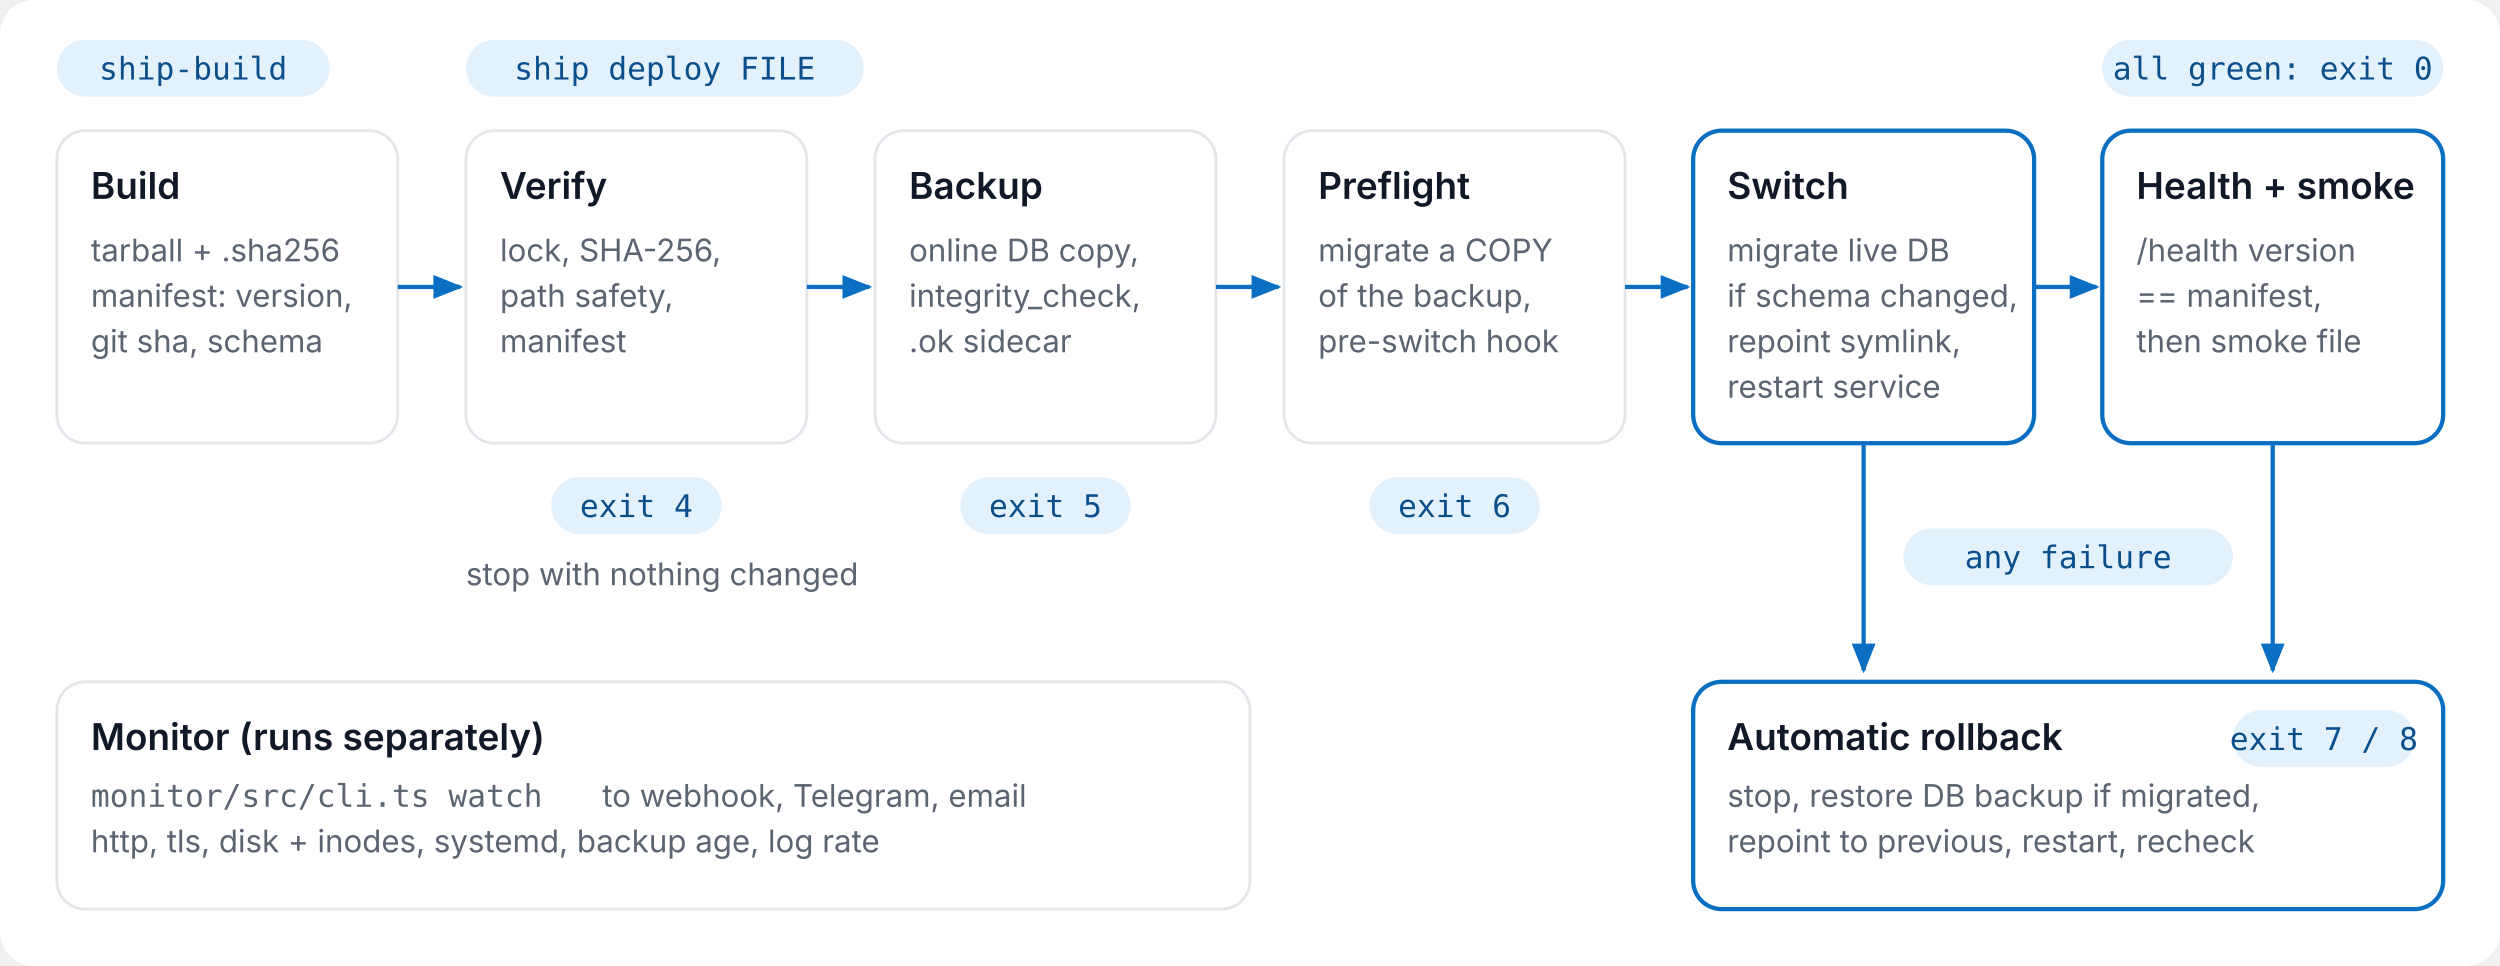
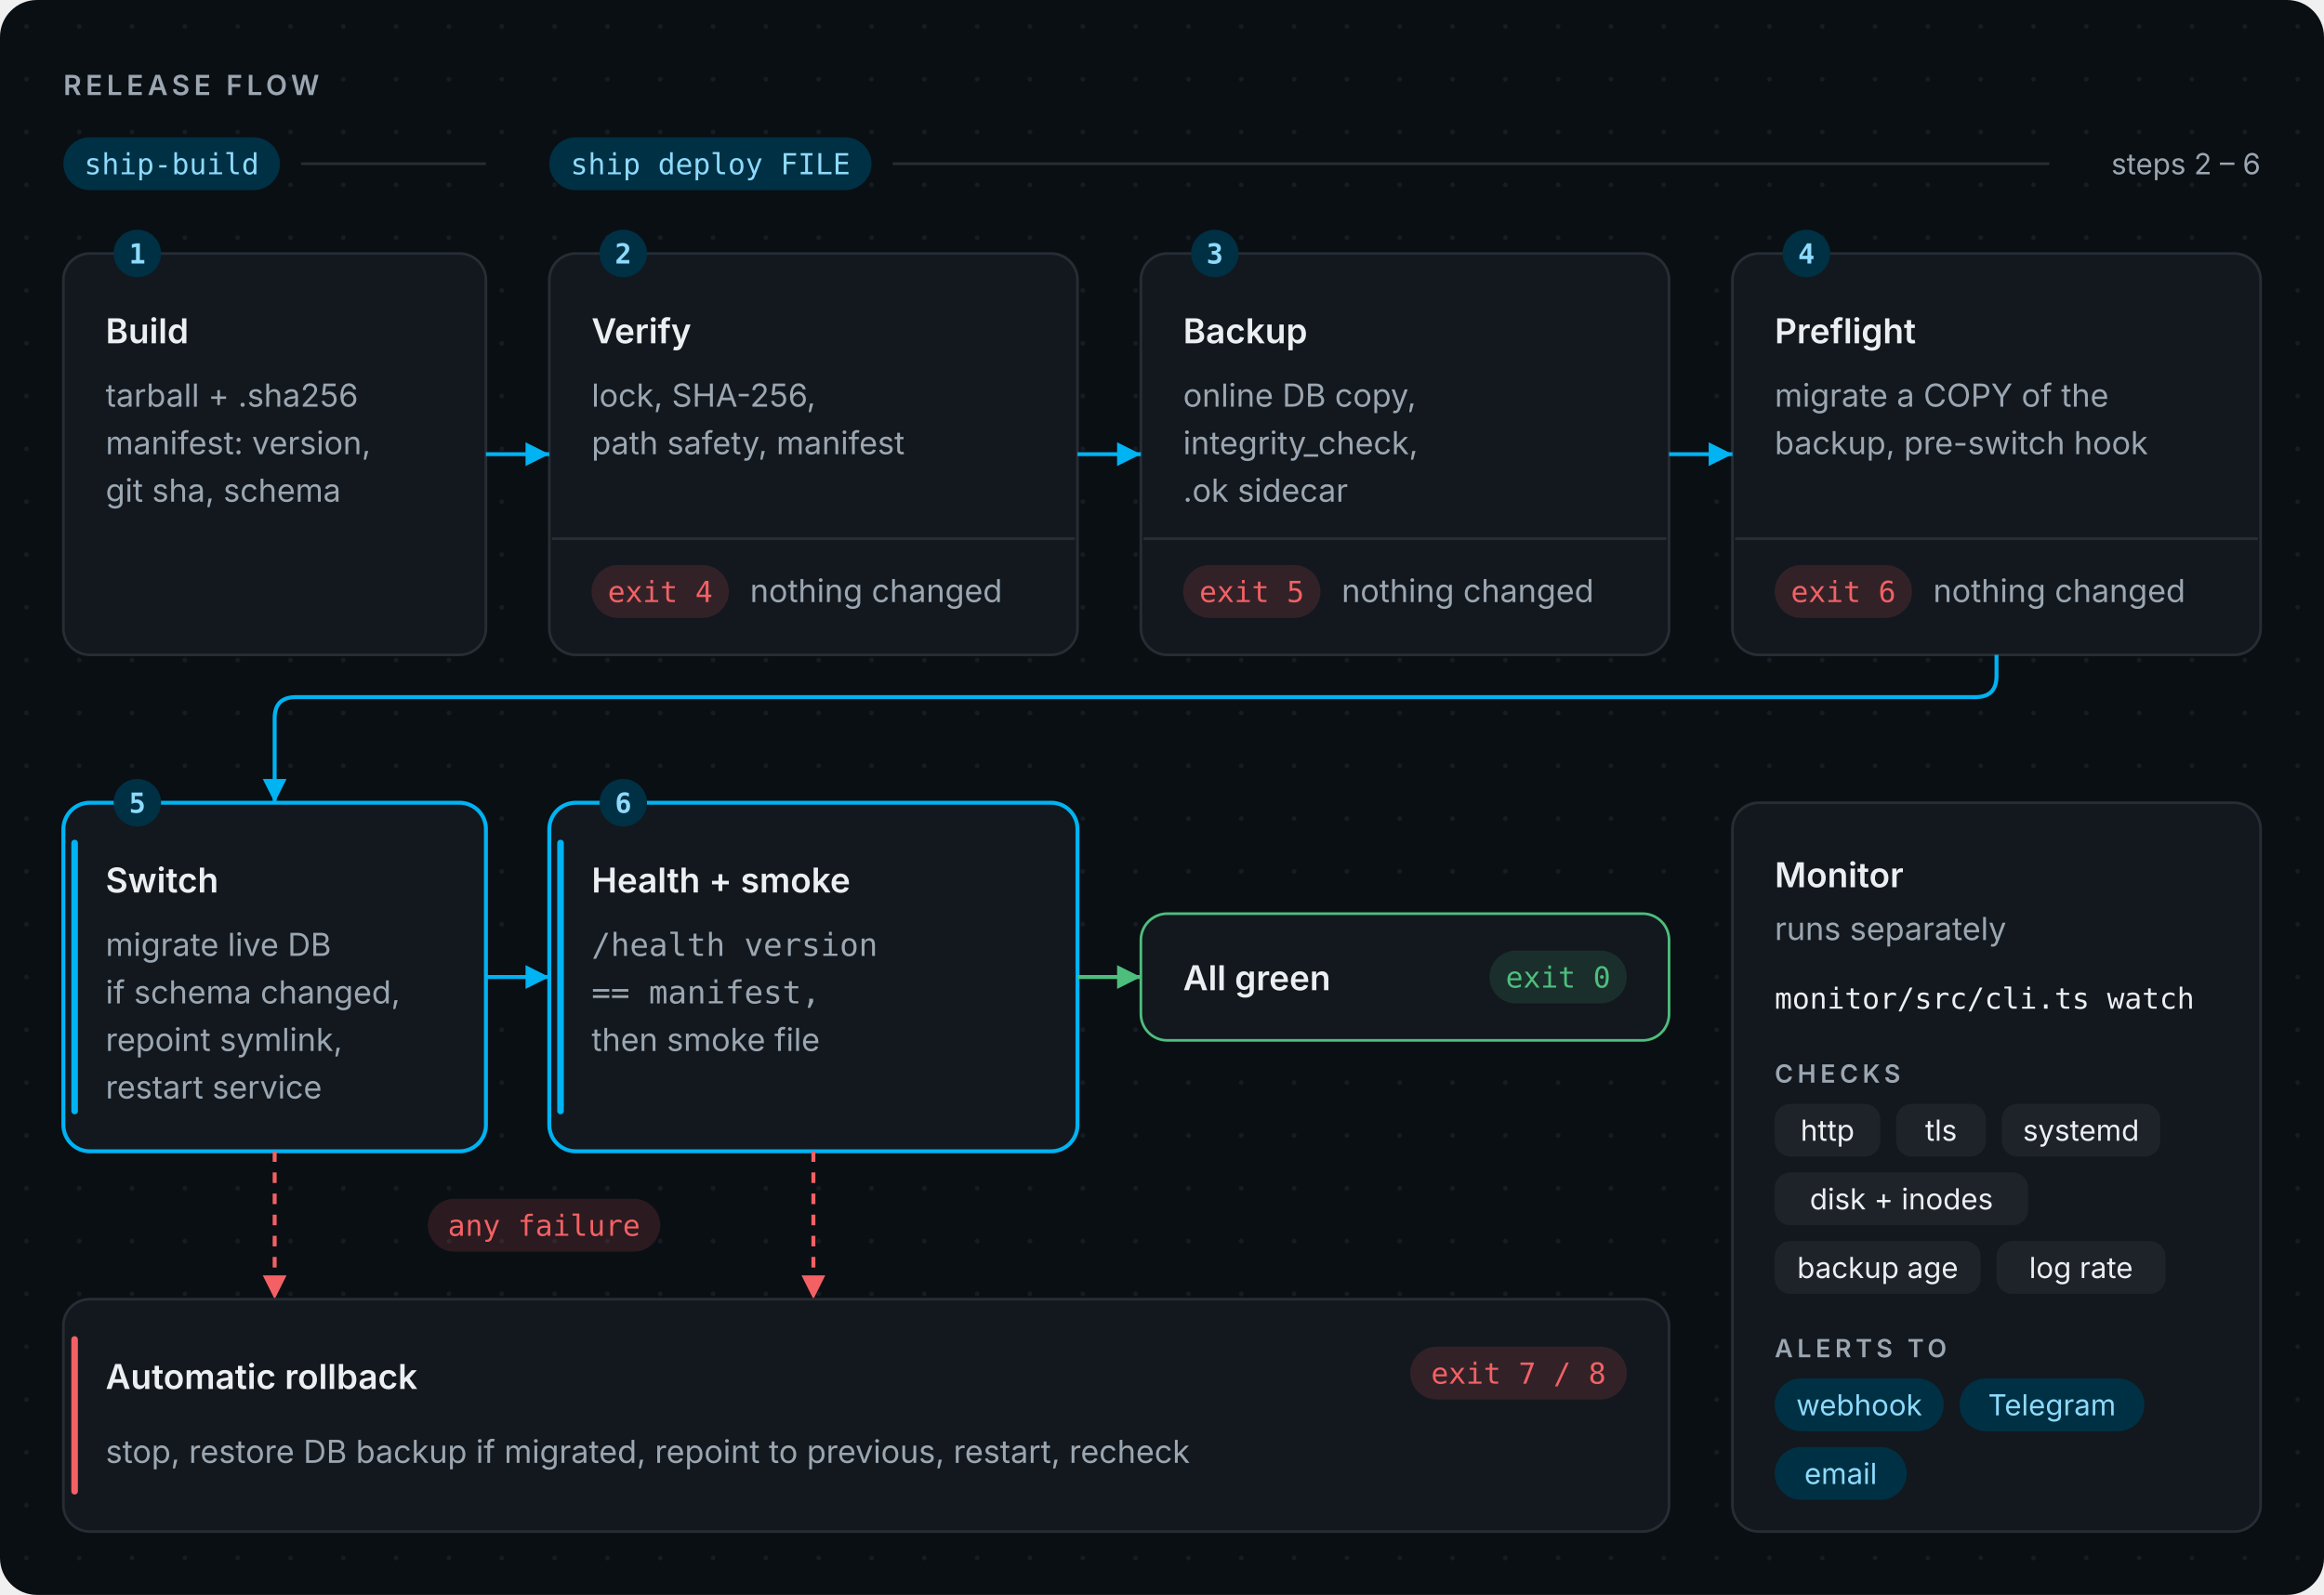
- <svg xmlns="http://www.w3.org/2000/svg" viewBox="0 0 880 340" width="880" height="340" role="img" aria-labelledby="t d" font-family="Inter Tight, Inter, Segoe UI, Helvetica, Arial, sans-serif">
+ <svg xmlns="http://www.w3.org/2000/svg" viewBox="0 0 880 604" width="880" height="604" role="img" aria-labelledby="t d">
  <defs>
-     <marker id="ah" viewBox="0 0 10 10" refX="9" refY="5" markerWidth="7" markerHeight="7" orient="auto-start-reverse">
-       <path d="M0,1 L10,5 L0,9 z" fill="#0a6fc2" />
+     <pattern id="dots" width="20" height="20" patternUnits="userSpaceOnUse">
+       <circle cx="10" cy="10" r="0.9" fill="#161c23" />
+     </pattern>
+     <marker id="ah" viewBox="0 0 10 10" refX="10" refY="5" markerWidth="6" markerHeight="6" orient="auto-start-reverse">
+       <path d="M0,0 L10,5 L0,10 z" fill="#00b3f2" />
+     </marker>
+     <marker id="ah-ok" viewBox="0 0 10 10" refX="10" refY="5" markerWidth="6" markerHeight="6" orient="auto-start-reverse">
+       <path d="M0,0 L10,5 L0,10 z" fill="#4ebe7d" />
+     </marker>
+     <marker id="ah-bad" viewBox="0 0 10 10" refX="10" refY="5" markerWidth="6" markerHeight="6" orient="auto-start-reverse">
+       <path d="M0,0 L10,5 L0,10 z" fill="#f36164" />
    </marker>
    <style>
-       .card { fill:#ffffff; stroke:#e3e6ea; stroke-width:1; }
-       .key { fill:#ffffff; stroke:#0a6fc2; stroke-width:1.5; }
-       .h { font-size:13px; font-weight:600; fill:#111827; }
-       .s { font-size:11px; fill:#5b6470; }
-       .pill { fill:#e3f1fd; }
-       .pt { font-size:11px; fill:#0b4f8a; font-family:JetBrains Mono, ui-monospace, Consolas, monospace; }
-       .mono { font-family:JetBrains Mono, ui-monospace, Consolas, monospace; }
-       .arrow { stroke:#0a6fc2; stroke-width:1.5; fill:none; marker-end:url(#ah); }
+       text { font-family: 'Inter Tight', Inter, 'Segoe UI', Helvetica, Arial, sans-serif; }
+       .mono, .pt, .bn { font-family: 'JetBrains Mono', ui-monospace, Consolas, monospace; }
+       .cap { font-size: 10.5px; font-weight: 600; letter-spacing: 1.6px; fill: #9ba6b1; }
+       .h { font-size: 13px; font-weight: 600; fill: #eceff2; }
+       .s { font-size: 12px; fill: #9ba6b1; }
+       .mono { font-size: 12px; fill: #9ba6b1; }
+       .note { font-size: 11px; fill: #9ba6b1; }
+       .card { fill: #12181e; stroke: #272d34; stroke-width: 1; }
+       .key { fill: #12181e; stroke: #00b3f2; stroke-width: 1.5; }
+       .rule { stroke: #272d34; stroke-width: 1; }
+       .pill { fill: #003044; }
+       .pt { font-size: 11px; fill: #8ddafc; }
+       .chip { fill: #1e232a; }
+       .ct { font-size: 11px; fill: #eceff2; }
+       .bad { fill: #f36164; fill-opacity: 0.14; }
+       .badt { font-size: 11px; fill: #f36164; }
+       .ok { fill: #4ebe7d; fill-opacity: 0.14; }
+       .okt { font-size: 11px; fill: #4ebe7d; }
+       .badge { fill: #003044; }
+       .bn { font-size: 10.5px; font-weight: 600; fill: #8ddafc; }
+       .arrow { fill: none; stroke: #00b3f2; stroke-width: 1.5; stroke-linejoin: round; marker-end: url(#ah); }
+       .arrow-ok { fill: none; stroke: #4ebe7d; stroke-width: 1.5; stroke-linejoin: round; marker-end: url(#ah-ok); }
+       .arrow-bad { fill: none; stroke: #f36164; stroke-width: 1.5; stroke-dasharray: 4 4; stroke-linejoin: round; marker-end: url(#ah-bad); }
    </style>
  </defs>
-   <rect width="880" height="340" rx="12" fill="#ffffff" />
-   <rect class="pill" x="20" y="14" width="96" height="20" rx="10" />
-   <text class="pt" x="68" y="28" text-anchor="middle">ship-build</text>
-   <rect class="pill" x="164" y="14" width="140" height="20" rx="10" />
-   <text class="pt" x="234" y="28" text-anchor="middle">ship deploy FILE</text>
-   <rect class="pill" x="740" y="14" width="120" height="20" rx="10" />
-   <text class="pt" x="800" y="28" text-anchor="middle">all green: exit 0</text>
-   <rect class="card" x="20" y="46" width="120" height="110" rx="10" />
-   <text class="h" x="32" y="70">Build</text>
-   <text class="s" x="32" y="92">tarball + .sha256</text>
-   <text class="s" x="32" y="108">manifest: version,</text>
-   <text class="s" x="32" y="124">git sha, schema</text>
-   <rect class="card" x="164" y="46" width="120" height="110" rx="10" />
-   <text class="h" x="176" y="70">Verify</text>
-   <text class="s" x="176" y="92">lock, SHA-256,</text>
-   <text class="s" x="176" y="108">path safety,</text>
-   <text class="s" x="176" y="124">manifest</text>
-   <rect class="card" x="308" y="46" width="120" height="110" rx="10" />
-   <text class="h" x="320" y="70">Backup</text>
-   <text class="s" x="320" y="92">online DB copy,</text>
-   <text class="s" x="320" y="108">integrity_check,</text>
-   <text class="s" x="320" y="124">.ok sidecar</text>
-   <rect class="card" x="452" y="46" width="120" height="110" rx="10" />
-   <text class="h" x="464" y="70">Preflight</text>
-   <text class="s" x="464" y="92">migrate a COPY</text>
-   <text class="s" x="464" y="108">of the backup,</text>
-   <text class="s" x="464" y="124">pre-switch hook</text>
-   <rect class="key" x="596" y="46" width="120" height="110" rx="10" />
-   <text class="h" x="608" y="70">Switch</text>
-   <text class="s" x="608" y="92">migrate live DB</text>
-   <text class="s" x="608" y="108">if schema changed,</text>
-   <text class="s" x="608" y="124">repoint symlink,</text>
-   <text class="s" x="608" y="140">restart service</text>
-   <rect class="key" x="740" y="46" width="120" height="110" rx="10" />
-   <text class="h" x="752" y="70">Health + smoke</text>
-   <text class="s" x="752" y="92">/health version</text>
-   <text class="s" x="752" y="108">== manifest,</text>
-   <text class="s" x="752" y="124">then smoke file</text>
-   <path class="arrow" d="M140,101 L162,101" />
-   <path class="arrow" d="M284,101 L306,101" />
-   <path class="arrow" d="M428,101 L450,101" />
-   <path class="arrow" d="M572,101 L594,101" />
-   <path class="arrow" d="M716,101 L738,101" />
-   <rect class="pill" x="194" y="168" width="60" height="20" rx="10" />
-   <text class="pt" x="224" y="182" text-anchor="middle">exit 4</text>
-   <rect class="pill" x="338" y="168" width="60" height="20" rx="10" />
-   <text class="pt" x="368" y="182" text-anchor="middle">exit 5</text>
-   <rect class="pill" x="482" y="168" width="60" height="20" rx="10" />
-   <text class="pt" x="512" y="182" text-anchor="middle">exit 6</text>
-   <text class="s" x="164" y="206">stop with nothing changed</text>
-   <path class="arrow" d="M656,156 L656,236" />
-   <path class="arrow" d="M800,156 L800,236" />
-   <rect class="pill" x="670" y="186" width="116" height="20" rx="10" />
-   <text class="pt" x="728" y="200" text-anchor="middle">any failure</text>
-   <rect class="key" x="596" y="240" width="264" height="80" rx="10" />
-   <text class="h" x="608" y="264">Automatic rollback</text>
-   <text class="s" x="608" y="284">stop, restore DB backup if migrated,</text>
-   <text class="s" x="608" y="300">repoint to previous, restart, recheck</text>
-   <rect class="pill" x="786" y="250" width="64" height="20" rx="10" />
-   <text class="pt" x="818" y="264" text-anchor="middle">exit 7 / 8</text>
-   <rect class="card" x="20" y="240" width="420" height="80" rx="10" />
-   <text class="h" x="32" y="264">Monitor (runs separately)</text>
-   <text class="s mono" x="32" y="284">monitor/src/cli.ts watch</text>
-   <text class="s" x="32" y="300">http, tls, disk + inodes, systemd, backup age, log rate</text>
-   <text class="s" x="212" y="284">to webhook, Telegram, email</text>
+   <rect width="880" height="604" rx="14" fill="#0a0f14" />
+   <rect width="880" height="604" rx="14" fill="url(#dots)" />
+   <text class="cap" x="24" y="36">RELEASE FLOW</text>
+   <rect class="pill" x="24" y="52" width="82" height="20" rx="10" />
+   <text class="pt" x="65" y="66" text-anchor="middle">ship-build</text>
+   <line class="rule" x1="114" y1="62" x2="184" y2="62" />
+   <rect class="pill" x="208" y="52" width="122" height="20" rx="10" />
+   <text class="pt" x="269" y="66" text-anchor="middle">ship deploy FILE</text>
+   <line class="rule" x1="338" y1="62" x2="776" y2="62" />
+   <text class="note" x="856" y="66" text-anchor="end">steps 2 – 6</text>
+   <rect class="card" x="24" y="96" width="160" height="152" rx="10" />
+   <text class="h" x="40" y="130">Build</text>
+   <text class="s" x="40" y="154">tarball + .sha256</text>
+   <text class="s" x="40" y="172">manifest: version,</text>
+   <text class="s" x="40" y="190">git sha, schema</text>
+   <rect class="card" x="208" y="96" width="200" height="152" rx="10" />
+   <text class="h" x="224" y="130">Verify</text>
+   <text class="s" x="224" y="154">lock, SHA-256,</text>
+   <text class="s" x="224" y="172">path safety, manifest</text>
+   <line class="rule" x1="209" y1="204" x2="407" y2="204" />
+   <rect class="bad" x="224" y="214" width="52" height="20" rx="10" />
+   <text class="badt mono" x="250" y="228" text-anchor="middle">exit 4</text>
+   <text class="s" x="284" y="228">nothing changed</text>
+   <rect class="card" x="432" y="96" width="200" height="152" rx="10" />
+   <text class="h" x="448" y="130">Backup</text>
+   <text class="s" x="448" y="154">online DB copy,</text>
+   <text class="s" x="448" y="172">integrity_check,</text>
+   <text class="s" x="448" y="190">.ok sidecar</text>
+   <line class="rule" x1="433" y1="204" x2="631" y2="204" />
+   <rect class="bad" x="448" y="214" width="52" height="20" rx="10" />
+   <text class="badt mono" x="474" y="228" text-anchor="middle">exit 5</text>
+   <text class="s" x="508" y="228">nothing changed</text>
+   <rect class="card" x="656" y="96" width="200" height="152" rx="10" />
+   <text class="h" x="672" y="130">Preflight</text>
+   <text class="s" x="672" y="154">migrate a COPY of the</text>
+   <text class="s" x="672" y="172">backup, pre-switch hook</text>
+   <line class="rule" x1="657" y1="204" x2="855" y2="204" />
+   <rect class="bad" x="672" y="214" width="52" height="20" rx="10" />
+   <text class="badt mono" x="698" y="228" text-anchor="middle">exit 6</text>
+   <text class="s" x="732" y="228">nothing changed</text>
+   <path class="arrow" d="M184,172 H208" />
+   <path class="arrow" d="M408,172 H432" />
+   <path class="arrow" d="M632,172 H656" />
+   <path class="arrow" d="M756,248 V256 Q756,264 748,264 H112 Q104,264 104,272 V304" />
+   <rect class="key" x="24" y="304" width="160" height="132" rx="10" />
+   <rect x="27" y="318" width="2.5" height="104" rx="1.25" fill="#00b3f2" />
+   <text class="h" x="40" y="338">Switch</text>
+   <text class="s" x="40" y="362">migrate live DB</text>
+   <text class="s" x="40" y="380">if schema changed,</text>
+   <text class="s" x="40" y="398">repoint symlink,</text>
+   <text class="s" x="40" y="416">restart service</text>
+   <rect class="key" x="208" y="304" width="200" height="132" rx="10" />
+   <rect x="211" y="318" width="2.5" height="104" rx="1.25" fill="#00b3f2" />
+   <text class="h" x="224" y="338">Health + smoke</text>
+   <text class="mono" x="224" y="362">/health version</text>
+   <text class="mono" x="224" y="380">== manifest,</text>
+   <text class="s" x="224" y="398">then smoke file</text>
+   <rect class="card" x="432" y="346" width="200" height="48" rx="10" style="stroke:#4ebe7d" />
+   <text class="h" x="448" y="375">All green</text>
+   <rect class="ok" x="564" y="360" width="52" height="20" rx="10" />
+   <text class="okt mono" x="590" y="374" text-anchor="middle">exit 0</text>
+   <path class="arrow" d="M184,370 H208" />
+   <path class="arrow-ok" d="M408,370 H432" />
+   <path class="arrow-bad" d="M104,436 V492" />
+   <path class="arrow-bad" d="M308,436 V492" />
+   <rect class="bad" x="162" y="454" width="88" height="20" rx="10" />
+   <text class="badt mono" x="206" y="468" text-anchor="middle">any failure</text>
+   <rect class="card" x="24" y="492" width="608" height="88" rx="10" />
+   <rect x="27" y="506" width="2.5" height="60" rx="1.25" fill="#f36164" />
+   <text class="h" x="40" y="526">Automatic rollback</text>
+   <rect class="bad" x="534" y="510" width="82" height="20" rx="10" />
+   <text class="badt mono" x="575" y="524" text-anchor="middle">exit 7 / 8</text>
+   <text class="s" x="40" y="554">stop, restore DB backup if migrated, repoint to previous, restart, recheck</text>
+   <rect class="card" x="656" y="304" width="200" height="276" rx="10" />
+   <text class="h" x="672" y="336">Monitor</text>
+   <text class="s" x="672" y="356">runs separately</text>
+   <text class="mono" x="672" y="382" style="font-size:11px;fill:#eceff2">monitor/src/cli.ts watch</text>
+   <text class="cap" x="672" y="410" style="font-size:9.5px">CHECKS</text>
+   <rect class="chip" x="672" y="418" width="40" height="20" rx="6" />
+   <text class="ct" x="692" y="432" text-anchor="middle">http</text>
+   <rect class="chip" x="718" y="418" width="34" height="20" rx="6" />
+   <text class="ct" x="735" y="432" text-anchor="middle">tls</text>
+   <rect class="chip" x="758" y="418" width="60" height="20" rx="6" />
+   <text class="ct" x="788" y="432" text-anchor="middle">systemd</text>
+   <rect class="chip" x="672" y="444" width="96" height="20" rx="6" />
+   <text class="ct" x="720" y="458" text-anchor="middle">disk + inodes</text>
+   <rect class="chip" x="672" y="470" width="78" height="20" rx="6" />
+   <text class="ct" x="711" y="484" text-anchor="middle">backup age</text>
+   <rect class="chip" x="756" y="470" width="64" height="20" rx="6" />
+   <text class="ct" x="788" y="484" text-anchor="middle">log rate</text>
+   <text class="cap" x="672" y="514" style="font-size:9.5px">ALERTS TO</text>
+   <rect class="pill" x="672" y="522" width="64" height="20" rx="10" />
+   <text class="pt" x="704" y="536" text-anchor="middle" style="font-family:'Inter Tight', Inter, 'Segoe UI', Helvetica, Arial, sans-serif">webhook</text>
+   <rect class="pill" x="742" y="522" width="70" height="20" rx="10" />
+   <text class="pt" x="777" y="536" text-anchor="middle" style="font-family:'Inter Tight', Inter, 'Segoe UI', Helvetica, Arial, sans-serif">Telegram</text>
+   <rect class="pill" x="672" y="548" width="50" height="20" rx="10" />
+   <text class="pt" x="697" y="562" text-anchor="middle" style="font-family:'Inter Tight', Inter, 'Segoe UI', Helvetica, Arial, sans-serif">email</text>
+   <circle class="badge" cx="52" cy="96" r="9" />
+   <text class="bn" x="52" y="99.8" text-anchor="middle">1</text>
+   <circle class="badge" cx="236" cy="96" r="9" />
+   <text class="bn" x="236" y="99.8" text-anchor="middle">2</text>
+   <circle class="badge" cx="460" cy="96" r="9" />
+   <text class="bn" x="460" y="99.8" text-anchor="middle">3</text>
+   <circle class="badge" cx="684" cy="96" r="9" />
+   <text class="bn" x="684" y="99.8" text-anchor="middle">4</text>
+   <circle class="badge" cx="52" cy="304" r="9" />
+   <text class="bn" x="52" y="307.8" text-anchor="middle">5</text>
+   <circle class="badge" cx="236" cy="304" r="9" />
+   <text class="bn" x="236" y="307.8" text-anchor="middle">6</text>
</svg>
